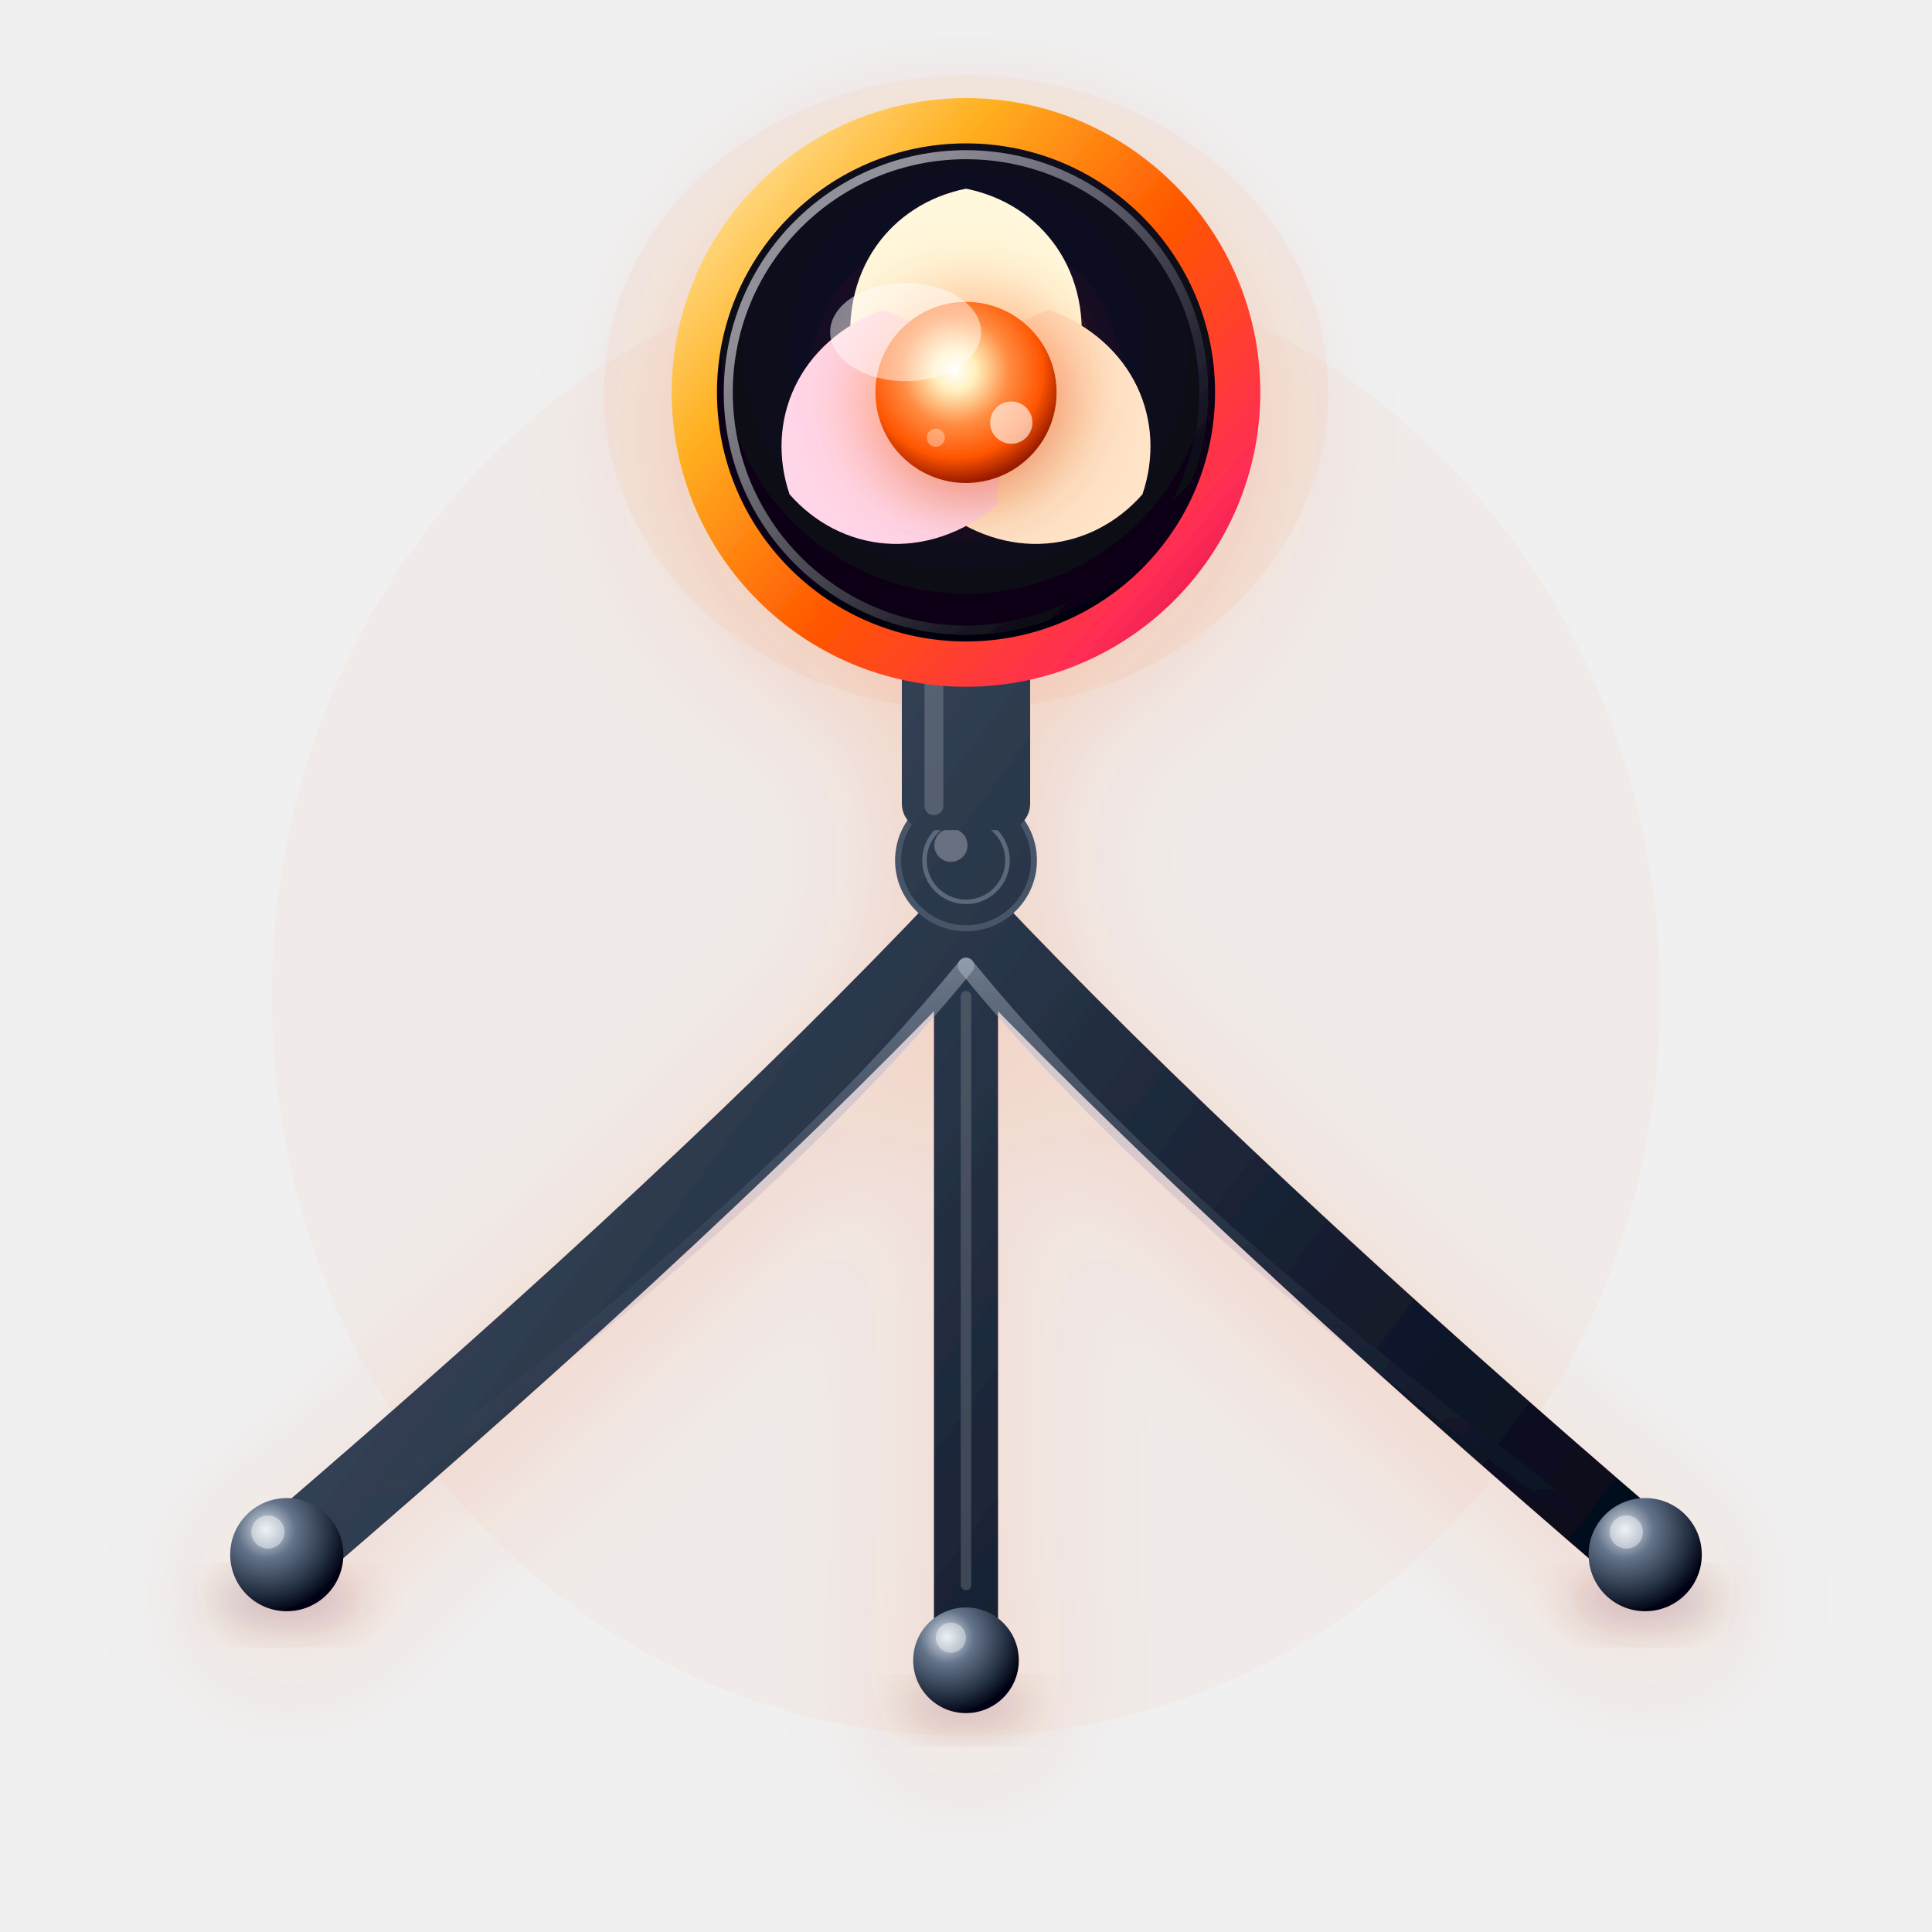
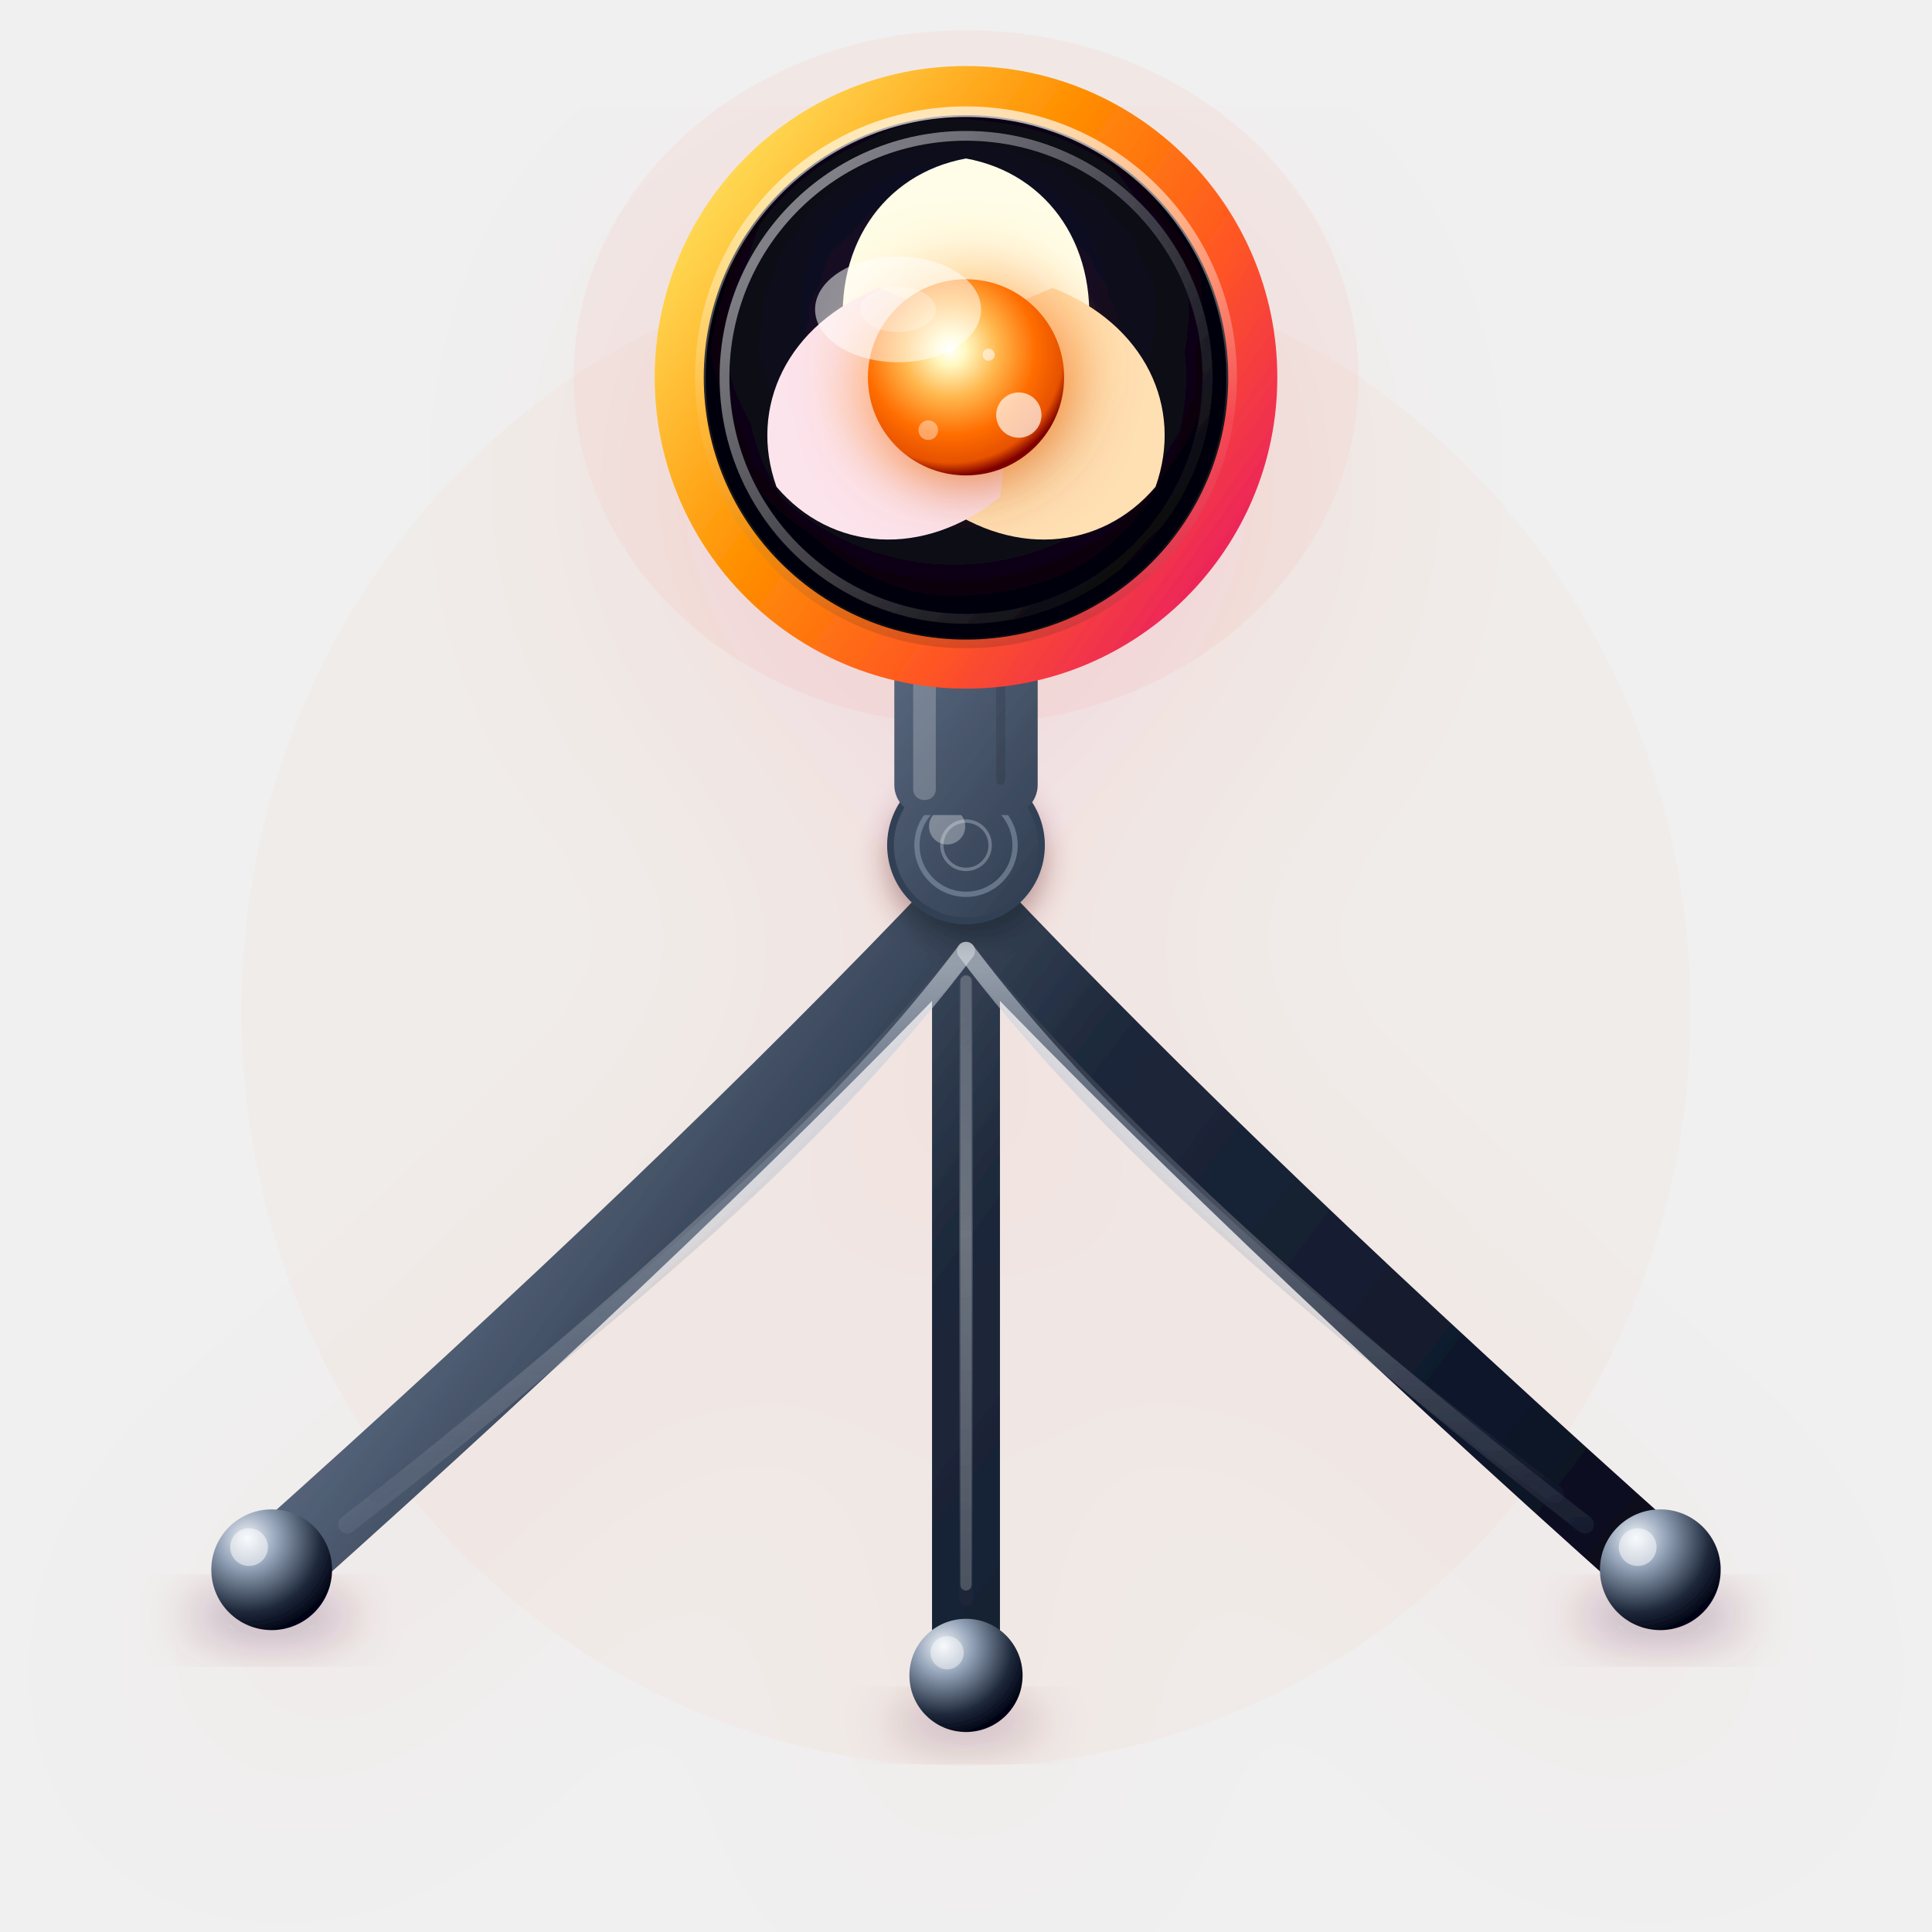
<svg xmlns="http://www.w3.org/2000/svg" width="256" height="256" viewBox="0 0 256 256" fill="none" role="img" aria-label="Trifluenz logo">
  <defs>
-     <linearGradient id="tf-metal" x1="48" y1="108" x2="208" y2="228" gradientUnits="userSpaceOnUse">
-       <stop offset="0" stop-color="#94A3B8" />
-       <stop offset="0.22" stop-color="#334155" />
-       <stop offset="0.55" stop-color="#1E293B" />
+     <linearGradient id="tf-metal" x1="44" y1="104" x2="212" y2="232" gradientUnits="userSpaceOnUse">
+       <stop offset="0" stop-color="#B8C4D4" />
+       <stop offset="0.18" stop-color="#64748B" />
+       <stop offset="0.48" stop-color="#1E293B" />
+       <stop offset="0.82" stop-color="#0F172A" />
      <stop offset="1" stop-color="#020617" />
    </linearGradient>
-     <linearGradient id="tf-metal-edge" x1="128" y1="118" x2="128" y2="224" gradientUnits="userSpaceOnUse">
-       <stop offset="0" stop-color="#CBD5E1" stop-opacity="0.55" />
-       <stop offset="0.45" stop-color="#64748B" stop-opacity="0.15" />
+     <linearGradient id="tf-metal-edge" x1="128" y1="116" x2="128" y2="224" gradientUnits="userSpaceOnUse">
+       <stop offset="0" stop-color="#F8FAFC" stop-opacity="0.72" />
+       <stop offset="0.35" stop-color="#94A3B8" stop-opacity="0.28" />
      <stop offset="1" stop-color="#0F172A" stop-opacity="0" />
    </linearGradient>
-     <radialGradient id="tf-foot" cx="32%" cy="28%" r="72%">
-       <stop offset="0" stop-color="#E2E8F0" />
-       <stop offset="0.35" stop-color="#64748B" />
-       <stop offset="0.82" stop-color="#1E293B" />
+     <linearGradient id="tf-leg-sheen" x1="128" y1="124" x2="128" y2="218" gradientUnits="userSpaceOnUse">
+       <stop offset="0" stop-color="#FFFFFF" stop-opacity="0" />
+       <stop offset="0.42" stop-color="#FFFFFF" stop-opacity="0.22" />
+       <stop offset="1" stop-color="#FFFFFF" stop-opacity="0" />
+     </linearGradient>
+     <radialGradient id="tf-foot" cx="30%" cy="24%" r="78%">
+       <stop offset="0" stop-color="#F1F5F9" />
+       <stop offset="0.32" stop-color="#94A3B8" />
+       <stop offset="0.78" stop-color="#1E293B" />
      <stop offset="1" stop-color="#020617" />
    </radialGradient>
-     <linearGradient id="tf-ring" x1="88" y1="18" x2="168" y2="88" gradientUnits="userSpaceOnUse">
-       <stop offset="0" stop-color="#FFF4C2" />
-       <stop offset="0.28" stop-color="#FFB020" />
-       <stop offset="0.55" stop-color="#FF5500" />
-       <stop offset="0.82" stop-color="#FF2D55" />
-       <stop offset="1" stop-color="#C8004A" />
+     <linearGradient id="tf-ring" x1="72" y1="12" x2="184" y2="92" gradientUnits="userSpaceOnUse">
+       <stop offset="0" stop-color="#FFF8E1" />
+       <stop offset="0.2" stop-color="#FFD54F" />
+       <stop offset="0.42" stop-color="#FF8F00" />
+       <stop offset="0.62" stop-color="#FF5722" />
+       <stop offset="0.82" stop-color="#E91E63" />
+       <stop offset="1" stop-color="#AD1457" />
    </linearGradient>
-     <linearGradient id="tf-ring-inner" x1="108" y1="34" x2="148" y2="74" gradientUnits="userSpaceOnUse">
-       <stop offset="0" stop-color="#FFFFFF" stop-opacity="0.65" />
+     <linearGradient id="tf-ring-bevel" x1="128" y1="16" x2="128" y2="88" gradientUnits="userSpaceOnUse">
+       <stop offset="0" stop-color="#FFFFFF" stop-opacity="0.75" />
+       <stop offset="0.55" stop-color="#FFFFFF" stop-opacity="0.08" />
+       <stop offset="1" stop-color="#000000" stop-opacity="0.18" />
+     </linearGradient>
+     <linearGradient id="tf-ring-inner" x1="104" y1="30" x2="152" y2="74" gradientUnits="userSpaceOnUse">
+       <stop offset="0" stop-color="#FFFFFF" stop-opacity="0.55" />
      <stop offset="1" stop-color="#FFFFFF" stop-opacity="0" />
    </linearGradient>
-     <radialGradient id="tf-bowl" cx="50%" cy="42%" r="58%">
-       <stop offset="0" stop-color="#1A1033" />
-       <stop offset="0.55" stop-color="#0B0920" />
-       <stop offset="1" stop-color="#05040D" />
+     <radialGradient id="tf-bowl" cx="48%" cy="38%" r="62%">
+       <stop offset="0" stop-color="#1F1635" />
+       <stop offset="0.5" stop-color="#0C0A1C" />
+       <stop offset="1" stop-color="#030208" />
    </radialGradient>
-     <linearGradient id="tf-bladeA" x1="128" y1="24" x2="128" y2="62" gradientUnits="userSpaceOnUse">
-       <stop offset="0" stop-color="#FFF8DC" />
-       <stop offset="0.42" stop-color="#FFC14D" />
-       <stop offset="1" stop-color="#E85D04" />
+     <radialGradient id="tf-bowl-rim" cx="50%" cy="50%" r="50%">
+       <stop offset="0.72" stop-color="#000000" stop-opacity="0" />
+       <stop offset="1" stop-color="#000000" stop-opacity="0.45" />
+     </radialGradient>
+     <linearGradient id="tf-bladeA" x1="128" y1="20" x2="128" y2="64" gradientUnits="userSpaceOnUse">
+       <stop offset="0" stop-color="#FFFDE7" />
+       <stop offset="0.38" stop-color="#FFCA28" />
+       <stop offset="1" stop-color="#EF6C00" />
    </linearGradient>
-     <linearGradient id="tf-bladeB" x1="128" y1="24" x2="128" y2="62" gradientUnits="userSpaceOnUse">
-       <stop offset="0" stop-color="#FFE4C7" />
-       <stop offset="0.4" stop-color="#FF6B35" />
-       <stop offset="1" stop-color="#C41E12" />
+     <linearGradient id="tf-bladeB" x1="128" y1="20" x2="128" y2="64" gradientUnits="userSpaceOnUse">
+       <stop offset="0" stop-color="#FFE0B2" />
+       <stop offset="0.4" stop-color="#FF7043" />
+       <stop offset="1" stop-color="#BF360C" />
    </linearGradient>
-     <linearGradient id="tf-bladeC" x1="128" y1="24" x2="128" y2="62" gradientUnits="userSpaceOnUse">
-       <stop offset="0" stop-color="#FFD6E8" />
-       <stop offset="0.4" stop-color="#FF5C8A" />
-       <stop offset="1" stop-color="#D62828" />
+     <linearGradient id="tf-bladeC" x1="128" y1="20" x2="128" y2="64" gradientUnits="userSpaceOnUse">
+       <stop offset="0" stop-color="#FCE4EC" />
+       <stop offset="0.4" stop-color="#F06292" />
+       <stop offset="1" stop-color="#C62828" />
    </linearGradient>
-     <radialGradient id="tf-iris" cx="44%" cy="38%" r="62%">
+     <radialGradient id="tf-iris" cx="42%" cy="36%" r="64%">
      <stop offset="0" stop-color="#FFFFFF" />
-       <stop offset="0.18" stop-color="#FFF1BF" />
-       <stop offset="0.48" stop-color="#FF8C42" />
-       <stop offset="0.78" stop-color="#FF5500" />
-       <stop offset="1" stop-color="#9A1B00" />
+       <stop offset="0.12" stop-color="#FFF9C4" />
+       <stop offset="0.38" stop-color="#FFB74D" />
+       <stop offset="0.68" stop-color="#FF6D00" />
+       <stop offset="0.9" stop-color="#E65100" />
+       <stop offset="1" stop-color="#7F0000" />
    </radialGradient>
-     <filter id="tf-soft-glow" x="-35%" y="-35%" width="170%" height="170%">
-       <feDropShadow dx="0" dy="1" stdDeviation="2" flood-color="#FFAA66" flood-opacity="0.35" />
-       <feDropShadow dx="0" dy="5" stdDeviation="9" flood-color="#FF4400" flood-opacity="0.18" />
+     <filter id="tf-soft-glow" x="-40%" y="-40%" width="180%" height="180%">
+       <feDropShadow dx="0" dy="1" stdDeviation="2.5" flood-color="#FFAB40" flood-opacity="0.42" />
+       <feDropShadow dx="0" dy="6" stdDeviation="11" flood-color="#FF3D00" flood-opacity="0.22" />
+       <feDropShadow dx="0" dy="14" stdDeviation="18" flood-color="#FF1744" flood-opacity="0.08" />
    </filter>
-     <filter id="tf-lens-glow" x="-60%" y="-60%" width="220%" height="220%">
-       <feGaussianBlur stdDeviation="5" result="b" />
+     <filter id="tf-lens-glow" x="-70%" y="-70%" width="240%" height="240%">
+       <feGaussianBlur stdDeviation="4.5" result="b" />
      <feMerge>
        <feMergeNode in="b" />
        <feMergeNode in="SourceGraphic" />
      </feMerge>
    </filter>
    <filter id="tf-contact" x="-80%" y="-20%" width="260%" height="160%">
-       <feGaussianBlur stdDeviation="3" />
+       <feGaussianBlur stdDeviation="3.5" />
+     </filter>
+     <filter id="tf-hub-shadow" x="-50%" y="-50%" width="200%" height="200%">
+       <feDropShadow dx="0" dy="2" stdDeviation="2" flood-color="#000000" flood-opacity="0.35" />
    </filter>
  </defs>
-   <ellipse cx="128" cy="132" rx="92" ry="98" fill="#FF5500" opacity="0.035" />
-   <ellipse cx="128" cy="52" rx="48" ry="42" fill="#FF8833" opacity="0.07" />
+   <ellipse cx="128" cy="134" rx="96" ry="100" fill="#FF6D00" opacity="0.028" />
+   <ellipse cx="128" cy="50" rx="52" ry="46" fill="#FF8A65" opacity="0.075" />
+   <ellipse cx="128" cy="50" rx="40" ry="36" fill="#FFD180" opacity="0.04" />
  <g filter="url(#tf-soft-glow)">
-     <path d="M128 122 Q94 158 38 206" stroke="url(#tf-metal)" stroke-width="10.5" stroke-linecap="round" fill="none" />
-     <path d="M128 122 Q162 158 218 206" stroke="url(#tf-metal)" stroke-width="10.5" stroke-linecap="round" fill="none" />
-     <path d="M128 122 L128 218" stroke="url(#tf-metal)" stroke-width="8.5" stroke-linecap="round" fill="none" />
-     <path d="M128 128 Q102 160 48 200" stroke="url(#tf-metal-edge)" stroke-width="2.2" stroke-linecap="round" fill="none" />
-     <path d="M128 128 Q154 160 208 200" stroke="url(#tf-metal-edge)" stroke-width="2.2" stroke-linecap="round" fill="none" />
-     <path d="M128 132 L128 210" stroke="#FFFFFF" stroke-width="1.4" stroke-linecap="round" fill="none" opacity="0.16" />
-     <ellipse cx="38" cy="212" rx="10" ry="3.5" fill="#0F172A" opacity="0.22" filter="url(#tf-contact)" />
-     <ellipse cx="218" cy="212" rx="10" ry="3.5" fill="#0F172A" opacity="0.22" filter="url(#tf-contact)" />
-     <ellipse cx="128" cy="226" rx="9" ry="3" fill="#0F172A" opacity="0.2" filter="url(#tf-contact)" />
-     <circle cx="38" cy="206" r="7.5" fill="url(#tf-foot)" />
-     <circle cx="218" cy="206" r="7.5" fill="url(#tf-foot)" />
-     <circle cx="128" cy="220" r="7" fill="url(#tf-foot)" />
-     <circle cx="35.5" cy="203" r="2.2" fill="#FFFFFF" opacity="0.42" />
-     <circle cx="215.5" cy="203" r="2.2" fill="#FFFFFF" opacity="0.42" />
-     <circle cx="126" cy="217" r="2" fill="#FFFFFF" opacity="0.38" />
-     <circle cx="128" cy="114" r="9" fill="url(#tf-metal)" stroke="#475569" stroke-width="0.8" />
-     <circle cx="128" cy="114" r="5.5" fill="none" stroke="#94A3B8" stroke-width="0.6" opacity="0.45" />
-     <circle cx="126" cy="112" r="2.2" fill="#FFFFFF" opacity="0.28" />
-     <rect x="119.5" y="82" width="17" height="28" rx="3.5" fill="url(#tf-metal)" />
-     <rect x="122.5" y="84" width="2.5" height="24" rx="1.2" fill="#FFFFFF" opacity="0.18" />
-     <circle cx="128" cy="52" r="36" fill="url(#tf-bowl)" />
-     <circle cx="128" cy="52" r="36" stroke="url(#tf-ring)" stroke-width="6" fill="none" />
-     <circle cx="128" cy="52" r="31.5" stroke="url(#tf-ring-inner)" stroke-width="1.2" fill="none" opacity="0.85" />
-     <g transform="translate(128 52)" opacity="0.35">
-       <path d="M0 -27 C10 -25 17 -16 15 -4 L0 7 L-15 -4 C-17 -16 -10 -25 0 -27 Z" fill="#120818" transform="rotate(0)" />
-       <path d="M0 -27 C10 -25 17 -16 15 -4 L0 7 L-15 -4 C-17 -16 -10 -25 0 -27 Z" fill="#120818" transform="rotate(120)" />
-       <path d="M0 -27 C10 -25 17 -16 15 -4 L0 7 L-15 -4 C-17 -16 -10 -25 0 -27 Z" fill="#120818" transform="rotate(240)" />
+     <path d="M128 120 Q92 158 36 208" stroke="url(#tf-metal)" stroke-width="11" stroke-linecap="round" fill="none" />
+     <path d="M128 120 Q164 158 220 208" stroke="url(#tf-metal)" stroke-width="11" stroke-linecap="round" fill="none" />
+     <path d="M128 120 L128 218" stroke="url(#tf-metal)" stroke-width="9" stroke-linecap="round" fill="none" />
+     <path d="M128 126 Q100 160 46 202" stroke="url(#tf-leg-sheen)" stroke-width="2.4" stroke-linecap="round" fill="none" />
+     <path d="M128 126 Q156 160 210 202" stroke="url(#tf-leg-sheen)" stroke-width="2.4" stroke-linecap="round" fill="none" />
+     <path d="M128 130 L128 212" stroke="url(#tf-leg-sheen)" stroke-width="1.8" stroke-linecap="round" fill="none" opacity="0.85" />
+     <path d="M128 126 Q104 158 50 198" stroke="url(#tf-metal-edge)" stroke-width="2.4" stroke-linecap="round" fill="none" />
+     <path d="M128 126 Q152 158 206 198" stroke="url(#tf-metal-edge)" stroke-width="2.4" stroke-linecap="round" fill="none" />
+     <path d="M128 130 L128 210" stroke="#FFFFFF" stroke-width="1.5" stroke-linecap="round" fill="none" opacity="0.2" />
+     <ellipse cx="36" cy="214" rx="11" ry="3.8" fill="#0F172A" opacity="0.26" filter="url(#tf-contact)" />
+     <ellipse cx="220" cy="214" rx="11" ry="3.8" fill="#0F172A" opacity="0.26" filter="url(#tf-contact)" />
+     <ellipse cx="128" cy="228" rx="10" ry="3.2" fill="#0F172A" opacity="0.24" filter="url(#tf-contact)" />
+     <circle cx="36" cy="208" r="8" fill="url(#tf-foot)" />
+     <circle cx="220" cy="208" r="8" fill="url(#tf-foot)" />
+     <circle cx="128" cy="222" r="7.5" fill="url(#tf-foot)" />
+     <circle cx="33" cy="205" r="2.5" fill="#FFFFFF" opacity="0.5" />
+     <circle cx="217" cy="205" r="2.5" fill="#FFFFFF" opacity="0.5" />
+     <circle cx="125.5" cy="219" r="2.2" fill="#FFFFFF" opacity="0.44" />
+     <g filter="url(#tf-hub-shadow)">
+       <circle cx="128" cy="112" r="10" fill="url(#tf-metal)" stroke="#334155" stroke-width="0.9" />
+       <circle cx="128" cy="112" r="6.5" fill="none" stroke="#94A3B8" stroke-width="0.7" opacity="0.5" />
+       <circle cx="128" cy="112" r="3.2" fill="none" stroke="#CBD5E1" stroke-width="0.45" opacity="0.35" />
    </g>
-     <g transform="translate(128 52)">
-       <path d="M0 -27 C10 -25 17 -16 15 -4 L0 7 L-15 -4 C-17 -16 -10 -25 0 -27 Z" fill="url(#tf-bladeA)" />
-       <path d="M0 -27 C10 -25 17 -16 15 -4 L0 7 L-15 -4 C-17 -16 -10 -25 0 -27 Z" fill="url(#tf-bladeB)" transform="rotate(120)" />
-       <path d="M0 -27 C10 -25 17 -16 15 -4 L0 7 L-15 -4 C-17 -16 -10 -25 0 -27 Z" fill="url(#tf-bladeC)" transform="rotate(240)" />
+     <circle cx="125.5" cy="109.5" r="2.4" fill="#FFFFFF" opacity="0.32" />
+     <rect x="118.5" y="78" width="19" height="30" rx="4" fill="url(#tf-metal)" />
+     <rect x="121" y="80" width="3" height="26" rx="1.4" fill="#FFFFFF" opacity="0.22" />
+     <rect x="132" y="82" width="1.2" height="22" rx="0.6" fill="#000000" opacity="0.12" />
+     <circle cx="128" cy="50" r="38" fill="url(#tf-bowl)" />
+     <circle cx="128" cy="50" r="38" fill="url(#tf-bowl-rim)" />
+     <circle cx="128" cy="50" r="38" stroke="url(#tf-ring)" stroke-width="6.5" fill="none" />
+     <circle cx="128" cy="50" r="35.2" stroke="url(#tf-ring-bevel)" stroke-width="1.4" fill="none" opacity="0.9" />
+     <circle cx="128" cy="50" r="32" stroke="url(#tf-ring-inner)" stroke-width="1.3" fill="none" opacity="0.88" />
+     <g transform="translate(128 50)" opacity="0.38">
+       <path d="M0 -29 C11 -27 18 -17 16 -4 L0 8 L-16 -4 C-18 -17 -11 -27 0 -29 Z" fill="#0A0614" transform="rotate(0)" />
+       <path d="M0 -29 C11 -27 18 -17 16 -4 L0 8 L-16 -4 C-18 -17 -11 -27 0 -29 Z" fill="#0A0614" transform="rotate(120)" />
+       <path d="M0 -29 C11 -27 18 -17 16 -4 L0 8 L-16 -4 C-18 -17 -11 -27 0 -29 Z" fill="#0A0614" transform="rotate(240)" />
+     </g>
+     <g transform="translate(128 50)">
+       <path d="M0 -29 C11 -27 18 -17 16 -4 L0 8 L-16 -4 C-18 -17 -11 -27 0 -29 Z" fill="url(#tf-bladeA)" />
+       <path d="M0 -29 C11 -27 18 -17 16 -4 L0 8 L-16 -4 C-18 -17 -11 -27 0 -29 Z" fill="url(#tf-bladeB)" transform="rotate(120)" />
+       <path d="M0 -29 C11 -27 18 -17 16 -4 L0 8 L-16 -4 C-18 -17 -11 -27 0 -29 Z" fill="url(#tf-bladeC)" transform="rotate(240)" />
    </g>
    <g filter="url(#tf-lens-glow)">
-       <circle cx="128" cy="52" r="12" fill="url(#tf-iris)" />
+       <circle cx="128" cy="50" r="13" fill="url(#tf-iris)" />
    </g>
-     <ellipse cx="120" cy="44" rx="10" ry="6.5" fill="#FFFFFF" opacity="0.48" />
-     <circle cx="134" cy="56" r="2.8" fill="#FFFFFF" opacity="0.62" />
-     <circle cx="124" cy="58" r="1.2" fill="#FFFFFF" opacity="0.35" />
+     <ellipse cx="119" cy="41" rx="11" ry="7" fill="#FFFFFF" opacity="0.52" />
+     <ellipse cx="119" cy="41" rx="5" ry="3" fill="#FFFFFF" opacity="0.28" />
+     <circle cx="135" cy="55" r="3" fill="#FFFFFF" opacity="0.68" />
+     <circle cx="123" cy="57" r="1.3" fill="#FFFFFF" opacity="0.4" />
+     <circle cx="131" cy="47" r="0.8" fill="#FFFFFF" opacity="0.55" />
  </g>
</svg>
